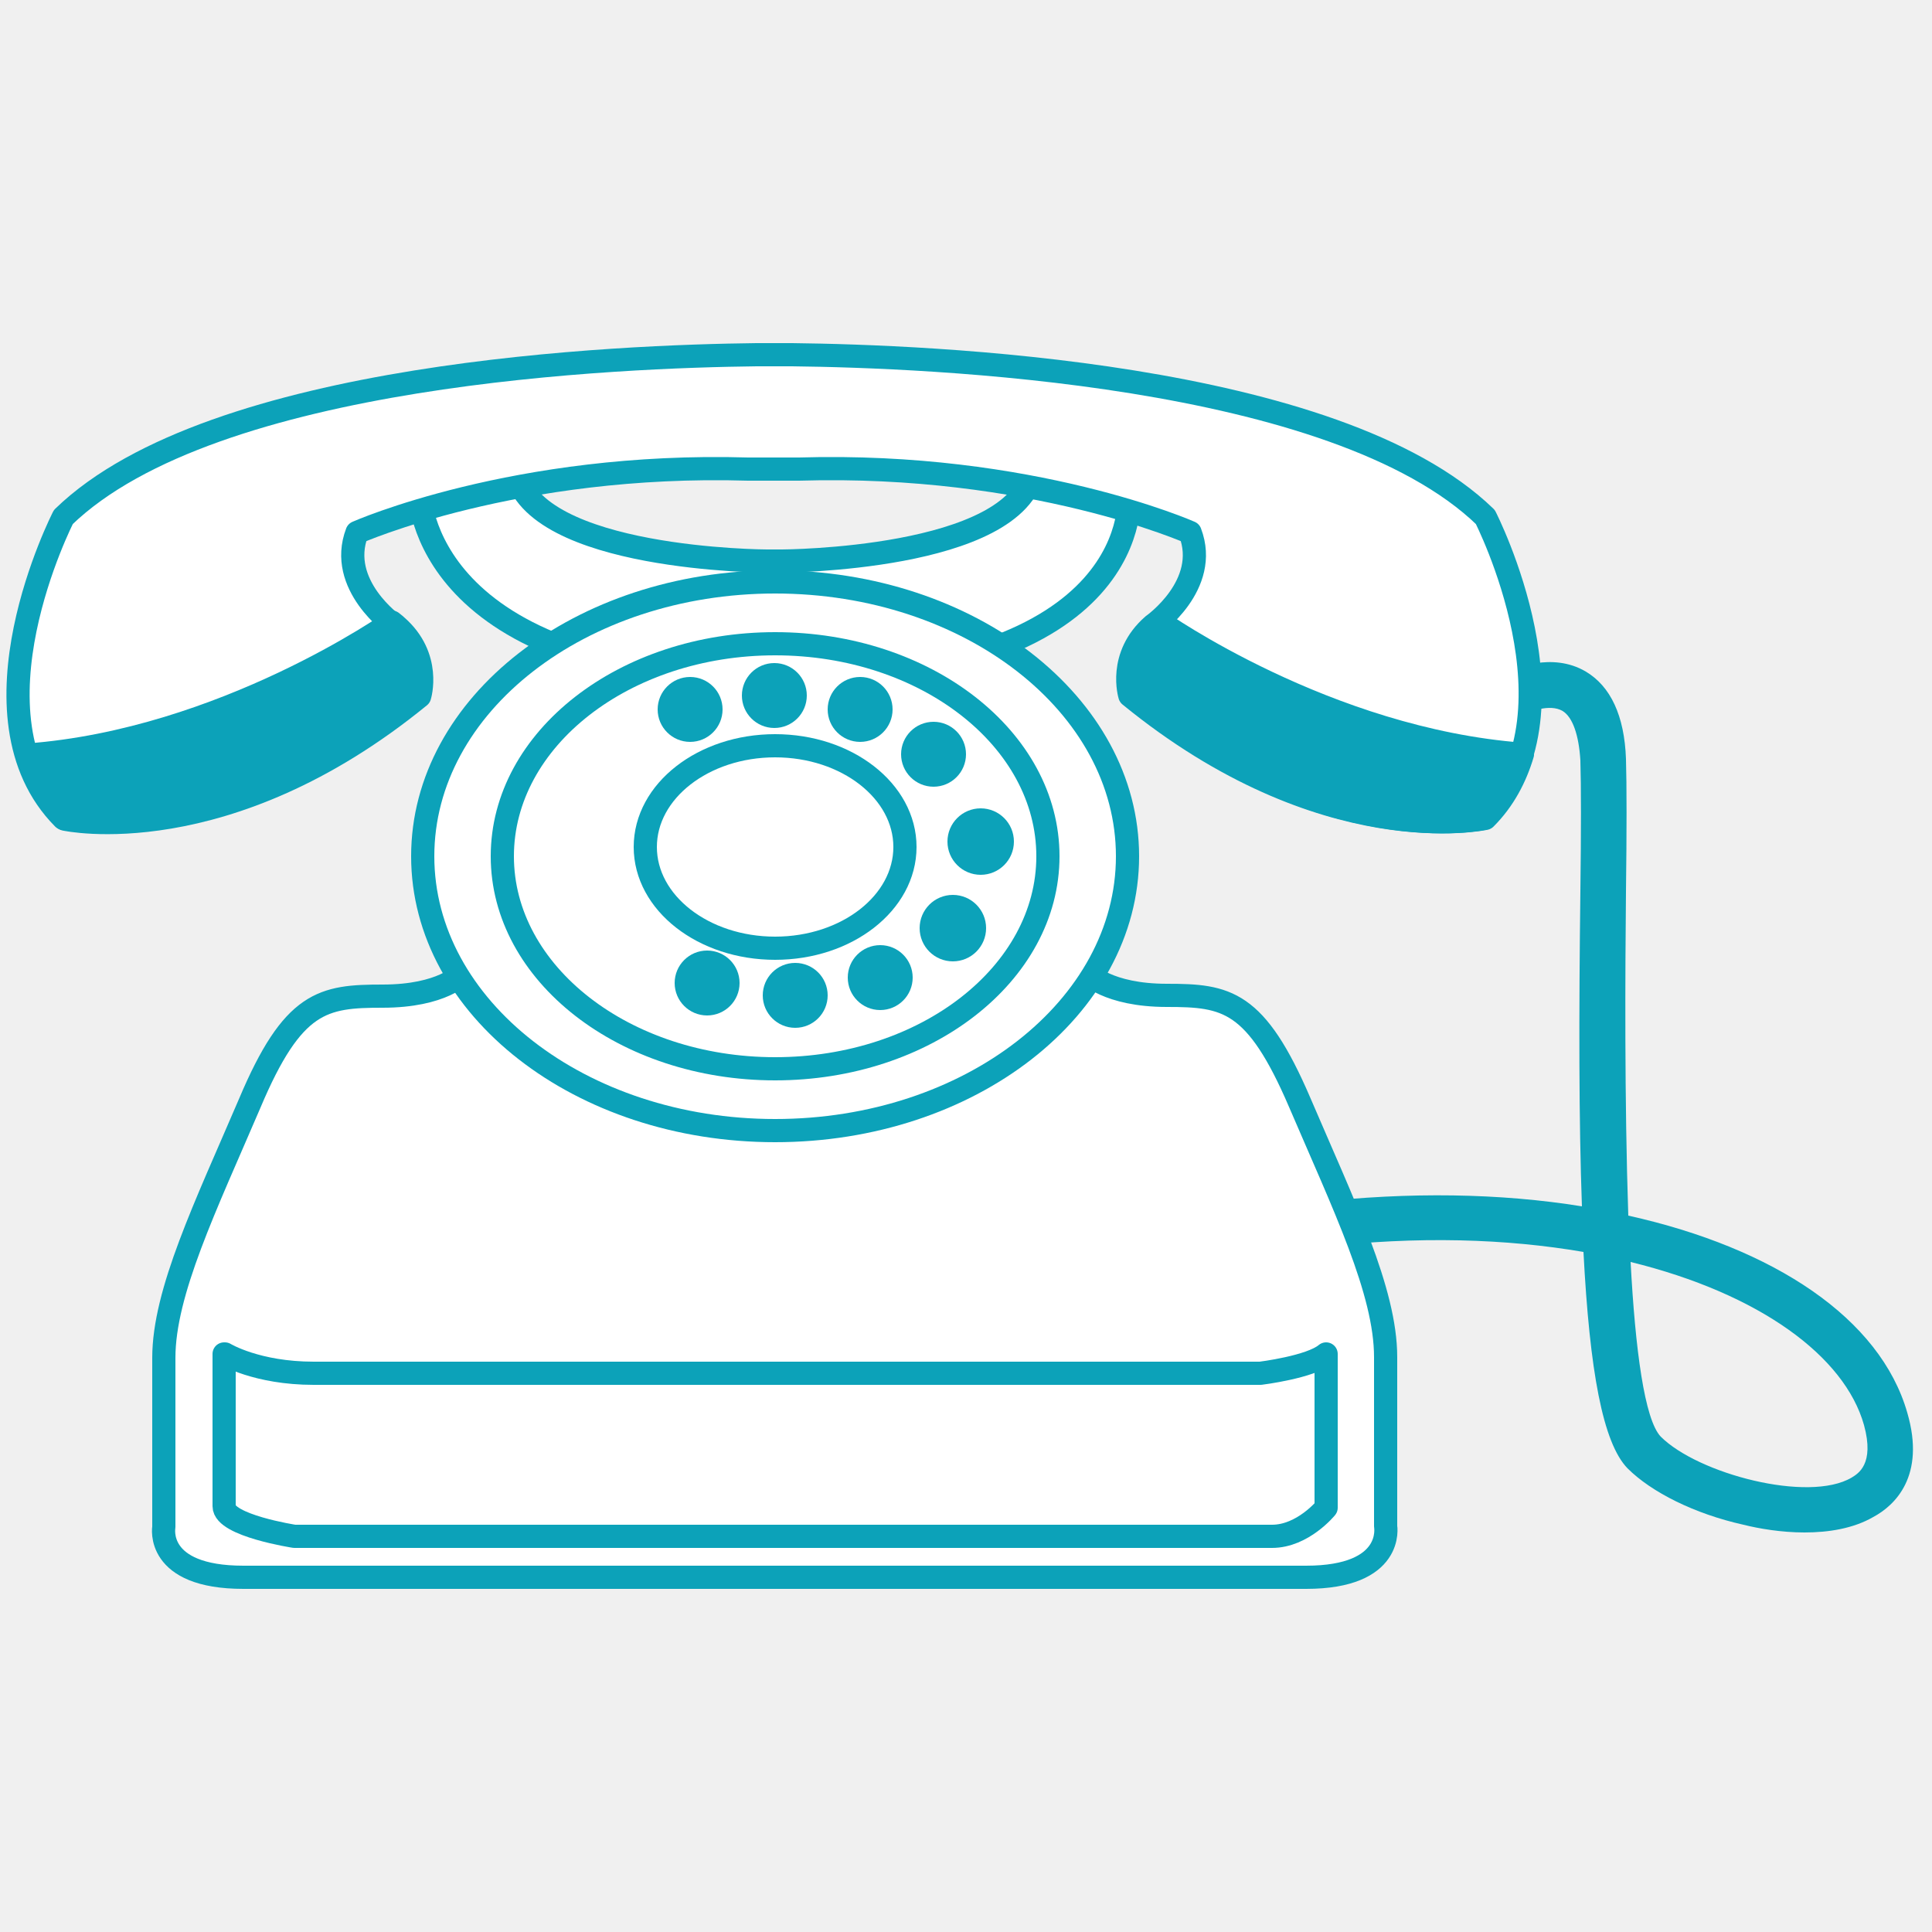
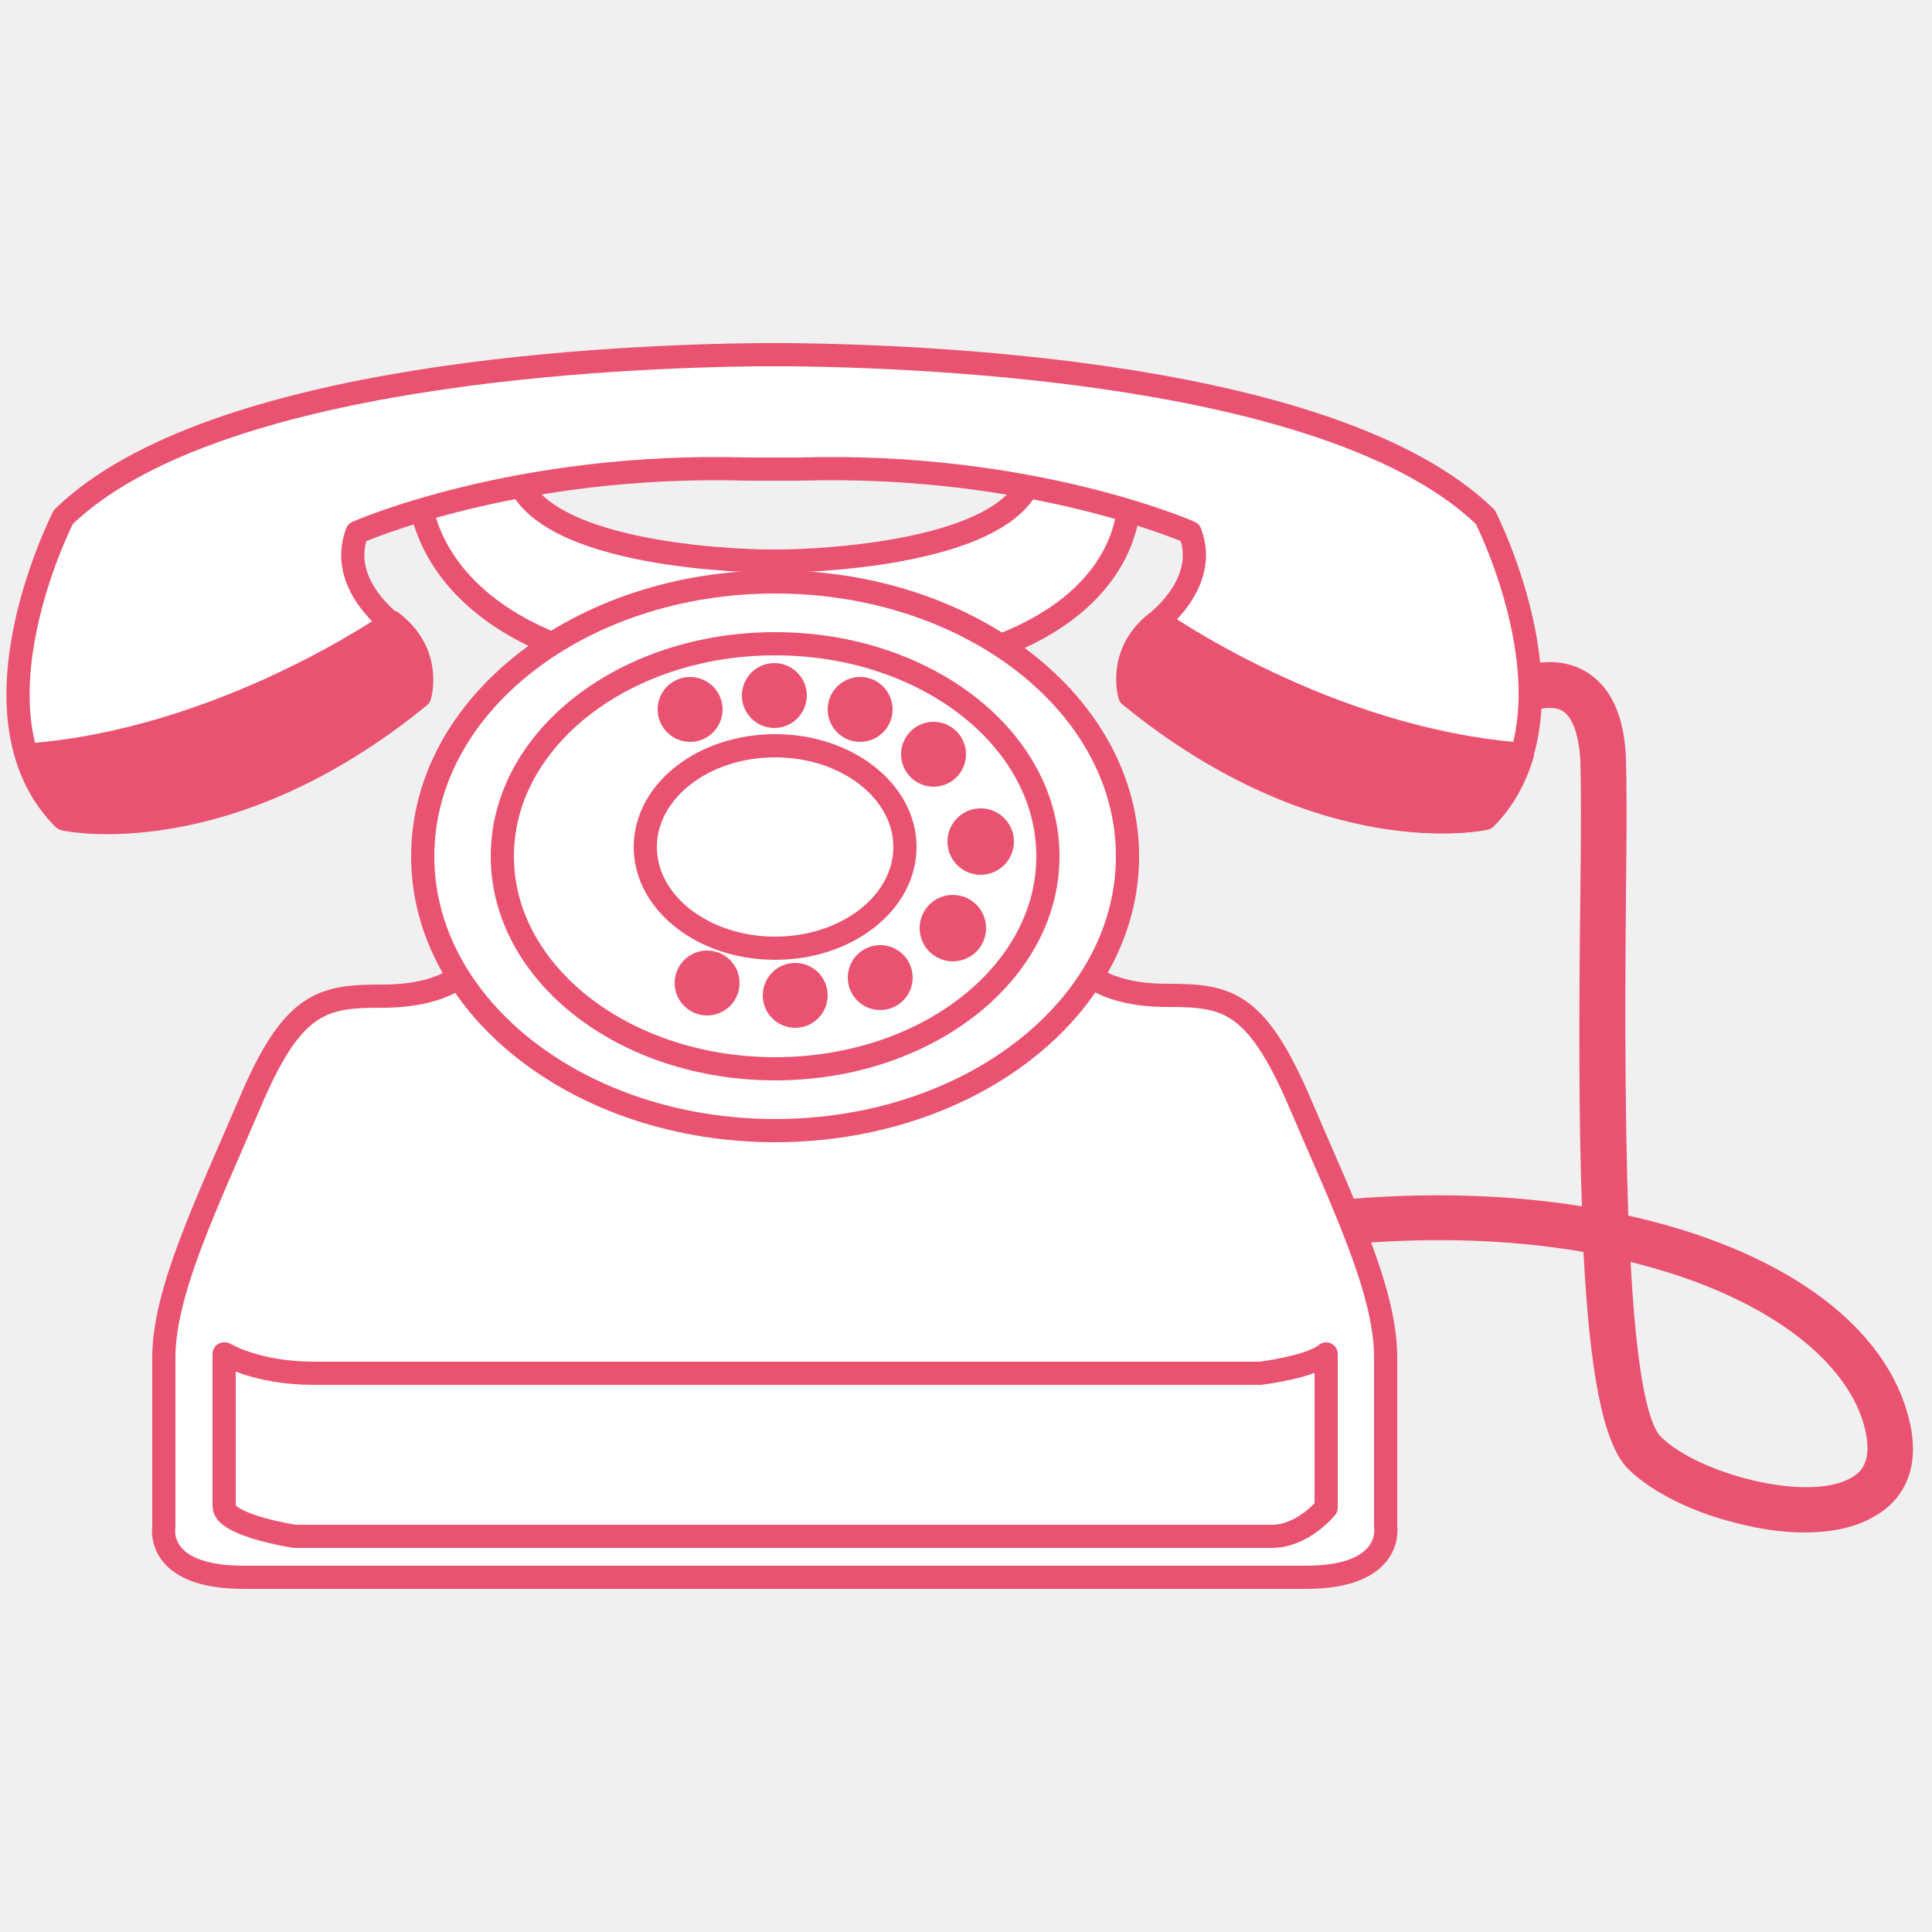
<svg xmlns="http://www.w3.org/2000/svg" version="1.1" id="圖層_1" x="0px" y="0px" viewBox="0 0 250 250" style="enable-background:new 0 0 250 250;" xml:space="preserve">
  <g>
-     <path style="fill:#0CA2B9;" d="M246.8,182.8c-3.5-12.2-17.2-21.3-36.1-25.5c-0.5-14.8-0.4-31.8-0.3-41.9c0.1-7.8,0.1-13.9,0-17.2   c-0.2-5.6-2-9.4-5.2-11.3c-4.4-2.6-9.4-0.3-10,0l2.6,5.3c0,0,2.7-1.2,4.4-0.2c1.3,0.8,2.1,3.1,2.3,6.4c0.1,3.2,0.1,9.2,0,16.9   c-0.2,16.2-0.2,29.8,0.2,40.8c-10.5-1.7-22.3-1.9-34.7-0.5l0.7,5.8c12.8-1.5,24.3-1.1,34.2,0.6c0.8,15.4,2.5,24.7,5.7,28   c3.1,3.1,8.7,5.9,15,7.3c2,0.5,4.9,1,7.9,1c3.1,0,6.3-0.5,8.9-2C245.2,194.8,249.2,191,246.8,182.8z M239.6,191.2   c-5.6,3.3-19.9-0.5-24.7-5.3c-2.1-2.2-3.3-11.3-3.9-22.6c16.7,4.1,27.7,12.2,30.2,21.1C242.6,189.5,240.4,190.7,239.6,191.2z" />
+     <path style="fill:#E95371;" d="M246.8,182.8c-3.5-12.2-17.2-21.3-36.1-25.5c-0.5-14.8-0.4-31.8-0.3-41.9c0.1-7.8,0.1-13.9,0-17.2   c-0.2-5.6-2-9.4-5.2-11.3c-4.4-2.6-9.4-0.3-10,0l2.6,5.3c0,0,2.7-1.2,4.4-0.2c1.3,0.8,2.1,3.1,2.3,6.4c0.1,3.2,0.1,9.2,0,16.9   c-0.2,16.2-0.2,29.8,0.2,40.8c-10.5-1.7-22.3-1.9-34.7-0.5l0.7,5.8c12.8-1.5,24.3-1.1,34.2,0.6c0.8,15.4,2.5,24.7,5.7,28   c3.1,3.1,8.7,5.9,15,7.3c2,0.5,4.9,1,7.9,1c3.1,0,6.3-0.5,8.9-2C245.2,194.8,249.2,191,246.8,182.8z M239.6,191.2   c-5.6,3.3-19.9-0.5-24.7-5.3c-2.1-2.2-3.3-11.3-3.9-22.6c16.7,4.1,27.7,12.2,30.2,21.1C242.6,189.5,240.4,190.7,239.6,191.2z" />
    <g>
      <g>
-         <path style="fill:#FFFFFF;stroke:#0CA2B9;stroke-width:3;stroke-linecap:round;stroke-linejoin:round;stroke-miterlimit:10;" d="     M179.3,197.5c0,0,0-13.3,0-21.9c0-8.5-5.4-19.6-11.1-32.9c-5.7-13.3-9.5-13.9-17.2-13.9c-7.7,0-10.3-2.9-10.3-2.9l-40.4,1.2     L59.8,126c0,0-2.5,2.9-10.3,2.9c-7.7,0-11.6,0.6-17.2,13.9c-5.7,13.3-11.1,24.4-11.1,32.9c0,8.5,0,21.9,0,21.9s-1.2,6.5,10.3,6.5     h68.7H169C180.5,204.1,179.3,197.5,179.3,197.5z" />
-         <path style="fill:none;stroke:#0CA2B9;stroke-width:3;stroke-linecap:round;stroke-linejoin:round;stroke-miterlimit:10;" d="     M29.1,175.2c0,0,4.1,2.5,11.5,2.5c7.4,0,122.5,0,122.5,0s6.5-0.8,8.5-2.5v19.9c0,0-3,3.7-7,3.7H38.1c0,0-9.1-1.4-9.1-3.9V175.2" />
+         <path style="fill:#FFFFFF;stroke:#E95371;stroke-width:3;stroke-linecap:round;stroke-linejoin:round;stroke-miterlimit:10;" d="     M179.3,197.5c0,0,0-13.3,0-21.9c0-8.5-5.4-19.6-11.1-32.9c-5.7-13.3-9.5-13.9-17.2-13.9c-7.7,0-10.3-2.9-10.3-2.9l-40.4,1.2     L59.8,126c0,0-2.5,2.9-10.3,2.9c-7.7,0-11.6,0.6-17.2,13.9c-5.7,13.3-11.1,24.4-11.1,32.9c0,8.5,0,21.9,0,21.9s-1.2,6.5,10.3,6.5     h68.7H169C180.5,204.1,179.3,197.5,179.3,197.5z" />
+         <path style="fill:none;stroke:#E95371;stroke-width:3;stroke-linecap:round;stroke-linejoin:round;stroke-miterlimit:10;" d="     M29.1,175.2c0,0,4.1,2.5,11.5,2.5c7.4,0,122.5,0,122.5,0s6.5-0.8,8.5-2.5v19.9c0,0-3,3.7-7,3.7H38.1c0,0-9.1-1.4-9.1-3.9V175.2" />
      </g>
      <g>
        <g>
          <g>
-             <path style="fill:#FFFFFF;stroke:#0CA2B9;stroke-width:3;stroke-linecap:round;stroke-linejoin:round;stroke-miterlimit:10;" d="       M146.1,63.8l-12.4-2.9c-2.2,11.6-32.5,11.7-32.5,11.7h-2c0,0-30.3-0.1-32.5-11.7l-12.4,2.9c0,0,0,24.1,45.9,24.1       C148.7,87.9,146.1,63.8,146.1,63.8z" />
+             <path style="fill:#FFFFFF;stroke:#E95371;stroke-width:3;stroke-linecap:round;stroke-linejoin:round;stroke-miterlimit:10;" d="       M146.1,63.8l-12.4-2.9c-2.2,11.6-32.5,11.7-32.5,11.7h-2c0,0-30.3-0.1-32.5-11.7l-12.4,2.9c0,0,0,24.1,45.9,24.1       C148.7,87.9,146.1,63.8,146.1,63.8z" />
          </g>
          <g>
-             <ellipse style="fill:#FFFFFF;stroke:#0CA2B9;stroke-width:3;stroke-linecap:round;stroke-linejoin:round;stroke-miterlimit:10;" cx="100.3" cy="110.8" rx="45.6" ry="35.5" />
-             <ellipse style="fill:#FFFFFF;stroke:#0CA2B9;stroke-width:3;stroke-linecap:round;stroke-linejoin:round;stroke-miterlimit:10;" cx="100.3" cy="110.8" rx="35.3" ry="27.5" />
-             <circle style="fill:#0CA2B9;" cx="89.3" cy="91.8" r="4.2" />
-             <circle style="fill:#0CA2B9;" cx="100.2" cy="90" r="4.2" />
-             <circle style="fill:#0CA2B9;" cx="111.3" cy="91.8" r="4.2" />
-             <circle style="fill:#0CA2B9;" cx="120.8" cy="97.6" r="4.2" />
-             <circle style="fill:#0CA2B9;" cx="113.9" cy="126.5" r="4.2" />
-             <circle style="fill:#0CA2B9;" cx="102.9" cy="128.8" r="4.2" />
-             <circle style="fill:#0CA2B9;" cx="91.5" cy="127.2" r="4.2" />
-             <ellipse style="fill:none;stroke:#0CA2B9;stroke-width:3;stroke-miterlimit:10;" cx="100.3" cy="109.6" rx="16.8" ry="13.1" />
-             <circle style="fill:#0CA2B9;" cx="126.9" cy="108.9" r="4.3" />
-             <circle style="fill:#0CA2B9;" cx="123.3" cy="120.1" r="4.3" />
+             <ellipse style="fill:#FFFFFF;stroke:#E95371;stroke-width:3;stroke-linecap:round;stroke-linejoin:round;stroke-miterlimit:10;" cx="100.3" cy="110.8" rx="45.6" ry="35.5" />
+             <ellipse style="fill:#FFFFFF;stroke:#E95371;stroke-width:3;stroke-linecap:round;stroke-linejoin:round;stroke-miterlimit:10;" cx="100.3" cy="110.8" rx="35.3" ry="27.5" />
+             <circle style="fill:#E95371;" cx="89.3" cy="91.8" r="4.2" />
+             <circle style="fill:#E95371;" cx="100.2" cy="90" r="4.2" />
+             <circle style="fill:#E95371;" cx="111.3" cy="91.8" r="4.2" />
+             <circle style="fill:#E95371;" cx="120.8" cy="97.6" r="4.2" />
+             <circle style="fill:#E95371;" cx="113.9" cy="126.5" r="4.2" />
+             <circle style="fill:#E95371;" cx="102.9" cy="128.8" r="4.2" />
+             <circle style="fill:#E95371;" cx="91.5" cy="127.2" r="4.2" />
+             <ellipse style="fill:none;stroke:#E95371;stroke-width:3;stroke-miterlimit:10;" cx="100.3" cy="109.6" rx="16.8" ry="13.1" />
+             <circle style="fill:#E95371;" cx="126.9" cy="108.9" r="4.3" />
+             <circle style="fill:#E95371;" cx="123.3" cy="120.1" r="4.3" />
          </g>
        </g>
        <g>
-           <path style="fill:#FFFFFF;stroke:#0CA2B9;stroke-width:3;stroke-linecap:round;stroke-linejoin:round;stroke-miterlimit:10;" d="      M192.2,66.9c-19.4-18.8-72.3-20.8-89.7-21c-0.6,0-1.3,0-2.3,0c-1,0-1.7,0-2.3,0c-17.4,0.2-70.3,2.2-89.7,21c0,0-13.2,25.7,0,39      c0,0,20.7,4.6,45.8-15.9c0,0,1.6-5.1-3-9.1c0,0-7.4-5.2-4.8-12c0,0,20.5-9.1,50.6-8.2h6.6c30.1-0.9,50.6,8.2,50.6,8.2      c2.6,6.8-4.8,12-4.8,12c-4.6,4-3,9.1-3,9.1c25.1,20.5,45.8,15.9,45.8,15.9C205.4,92.7,192.2,66.9,192.2,66.9z" />
-           <path style="fill:#0CA2B9;stroke:#0CA2B9;stroke-width:3;stroke-linecap:round;stroke-linejoin:round;stroke-miterlimit:10;" d="      M192.2,105.9c2.4-2.4,3.9-5.3,4.8-8.3C171.6,95.7,150,80.4,150,80.4l0,0c-0.4,0.3-0.6,0.5-0.6,0.5c-4.6,4-3,9.1-3,9.1      C171.5,110.5,192.2,105.9,192.2,105.9z" />
-           <path style="fill:#0CA2B9;stroke:#0CA2B9;stroke-width:3;stroke-linecap:round;stroke-linejoin:round;stroke-miterlimit:10;" d="      M8.4,106c-2.4-2.4-3.9-5.3-4.8-8.3C29,95.8,50.7,80.5,50.7,80.5h0c0.4,0.3,0.6,0.5,0.6,0.5c4.6,4,3,9.1,3,9.1      C29.2,110.6,8.4,106,8.4,106z" />
+           <path style="fill:#FFFFFF;stroke:#E95371;stroke-width:3;stroke-linecap:round;stroke-linejoin:round;stroke-miterlimit:10;" d="      M192.2,66.9c-19.4-18.8-72.3-20.8-89.7-21c-0.6,0-1.3,0-2.3,0c-1,0-1.7,0-2.3,0c-17.4,0.2-70.3,2.2-89.7,21c0,0-13.2,25.7,0,39      c0,0,20.7,4.6,45.8-15.9c0,0,1.6-5.1-3-9.1c0,0-7.4-5.2-4.8-12c0,0,20.5-9.1,50.6-8.2h6.6c30.1-0.9,50.6,8.2,50.6,8.2      c2.6,6.8-4.8,12-4.8,12c-4.6,4-3,9.1-3,9.1c25.1,20.5,45.8,15.9,45.8,15.9C205.4,92.7,192.2,66.9,192.2,66.9z" />
+           <path style="fill:#E95371;stroke:#E95371;stroke-width:3;stroke-linecap:round;stroke-linejoin:round;stroke-miterlimit:10;" d="      M192.2,105.9c2.4-2.4,3.9-5.3,4.8-8.3C171.6,95.7,150,80.4,150,80.4l0,0c-0.4,0.3-0.6,0.5-0.6,0.5c-4.6,4-3,9.1-3,9.1      C171.5,110.5,192.2,105.9,192.2,105.9z" />
+           <path style="fill:#E95371;stroke:#E95371;stroke-width:3;stroke-linecap:round;stroke-linejoin:round;stroke-miterlimit:10;" d="      M8.4,106c-2.4-2.4-3.9-5.3-4.8-8.3C29,95.8,50.7,80.5,50.7,80.5h0c0.4,0.3,0.6,0.5,0.6,0.5c4.6,4,3,9.1,3,9.1      C29.2,110.6,8.4,106,8.4,106z" />
        </g>
      </g>
    </g>
  </g>
</svg>
